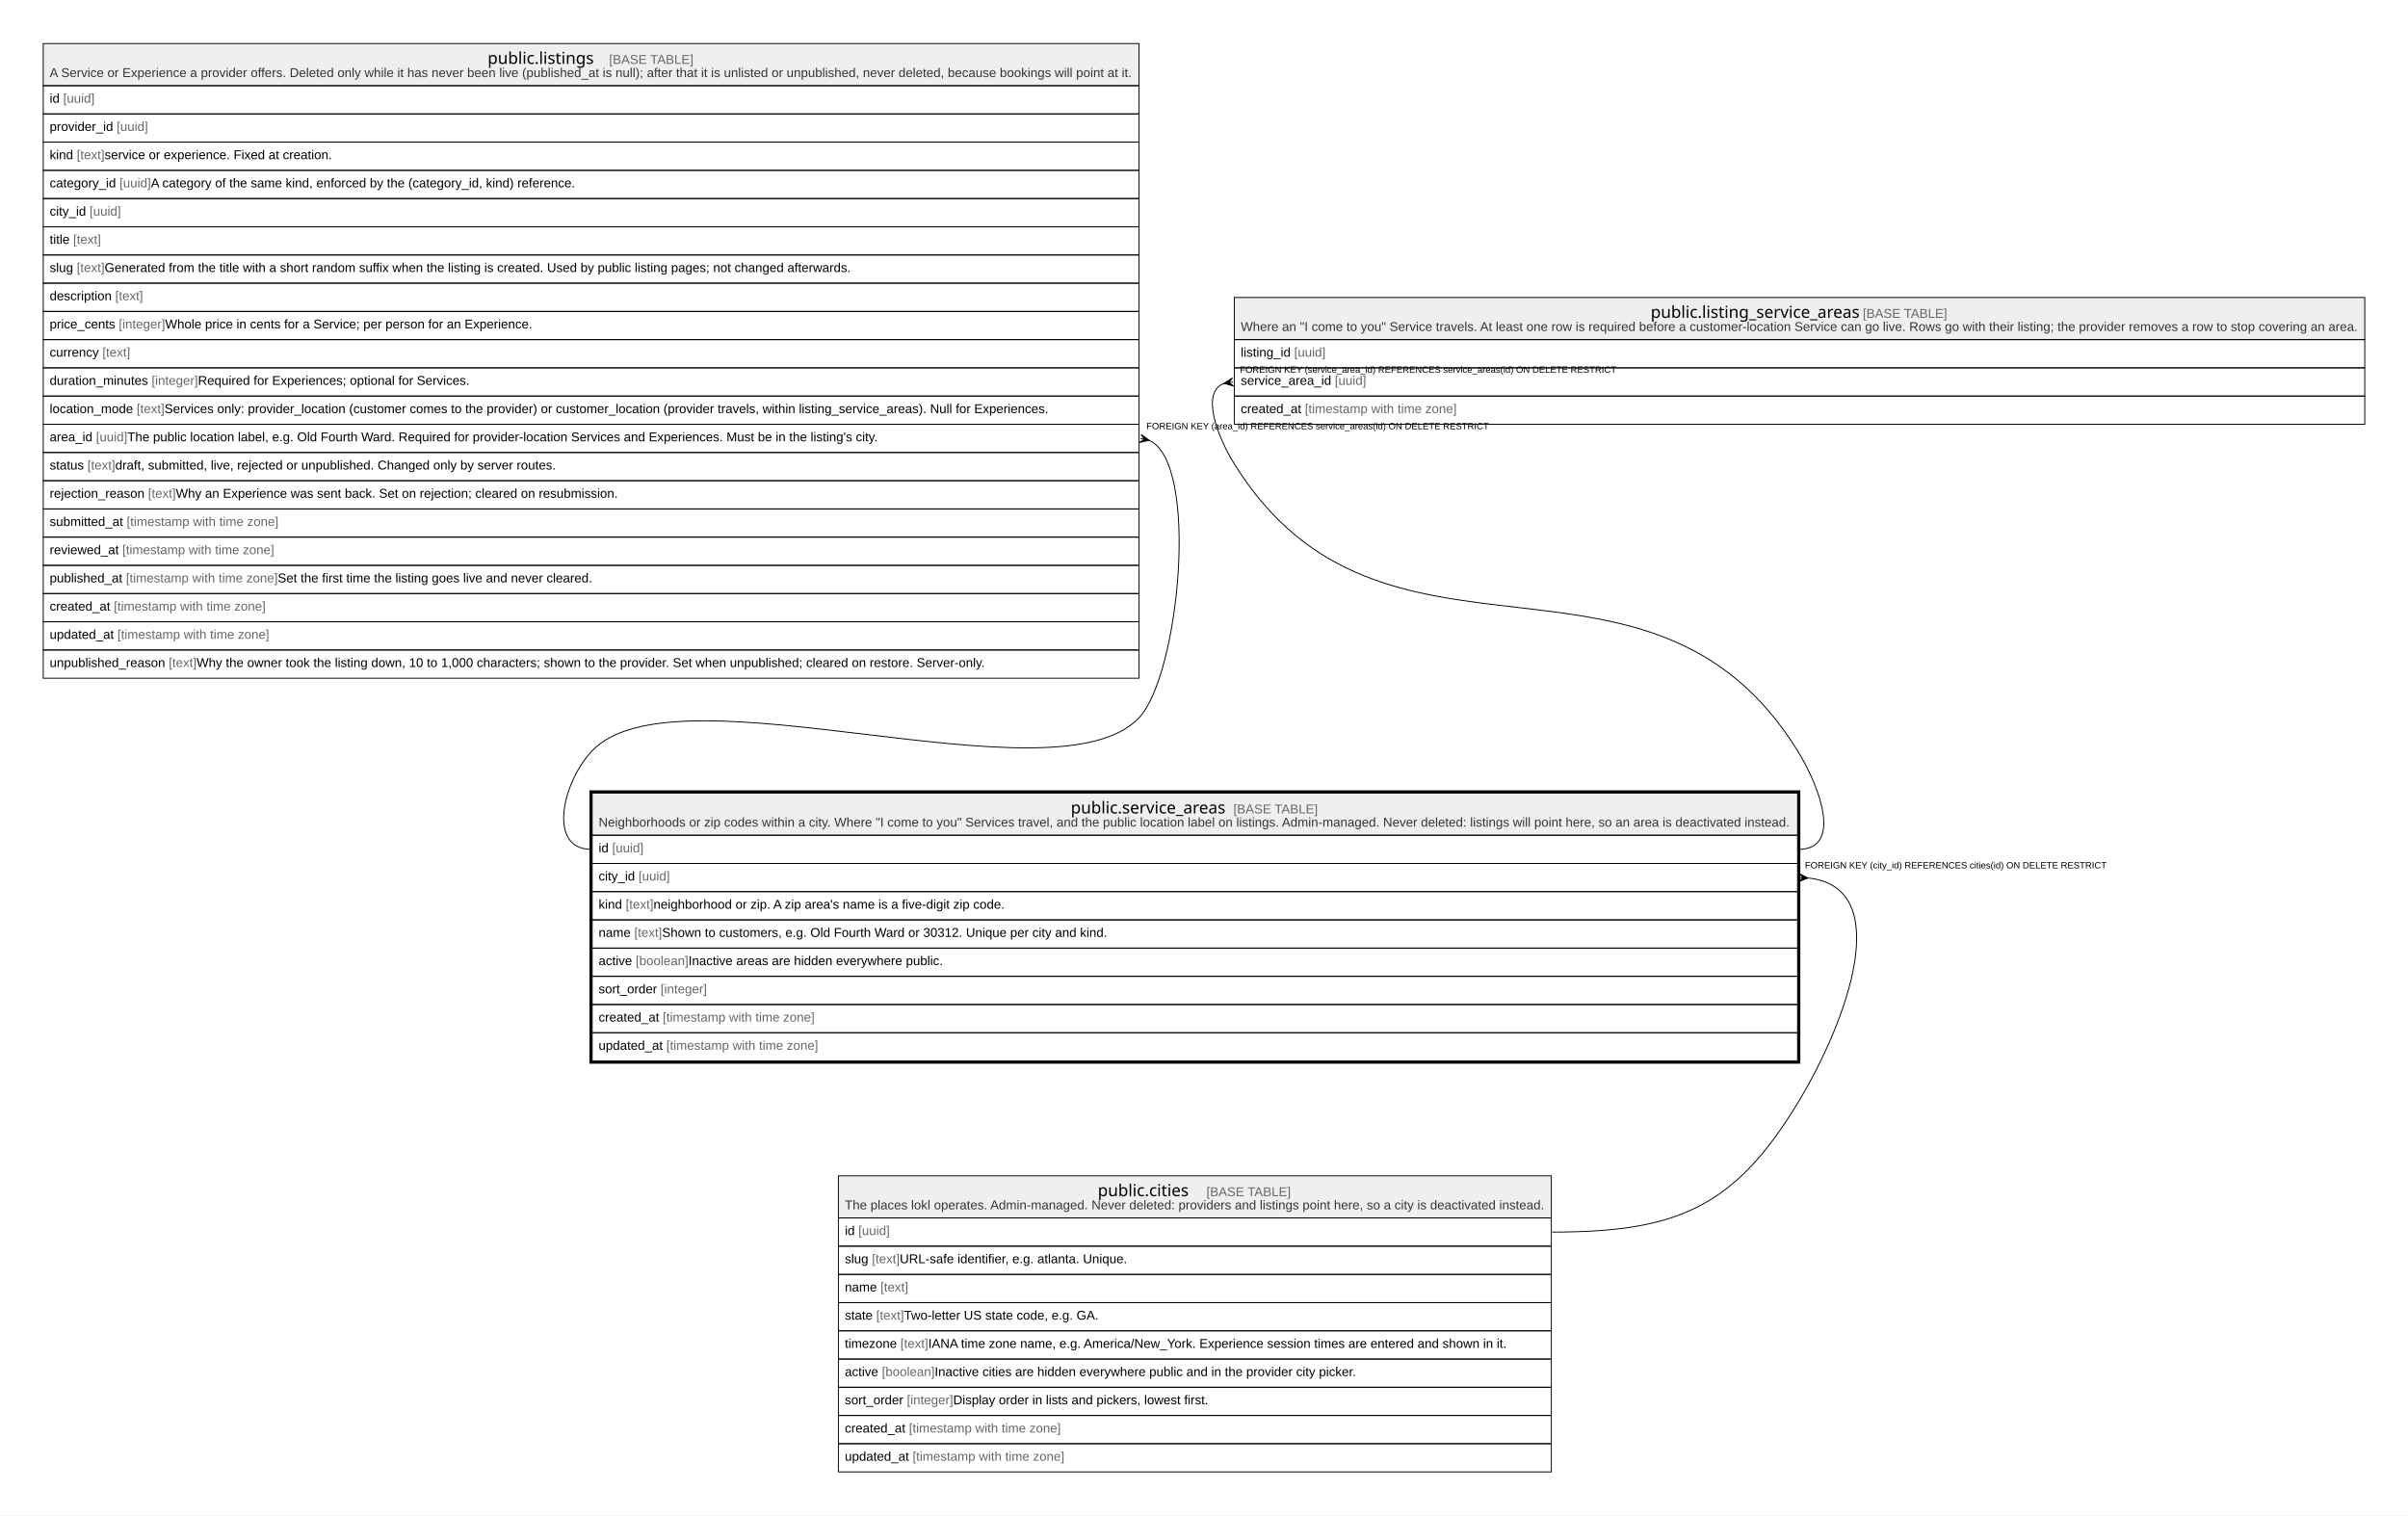
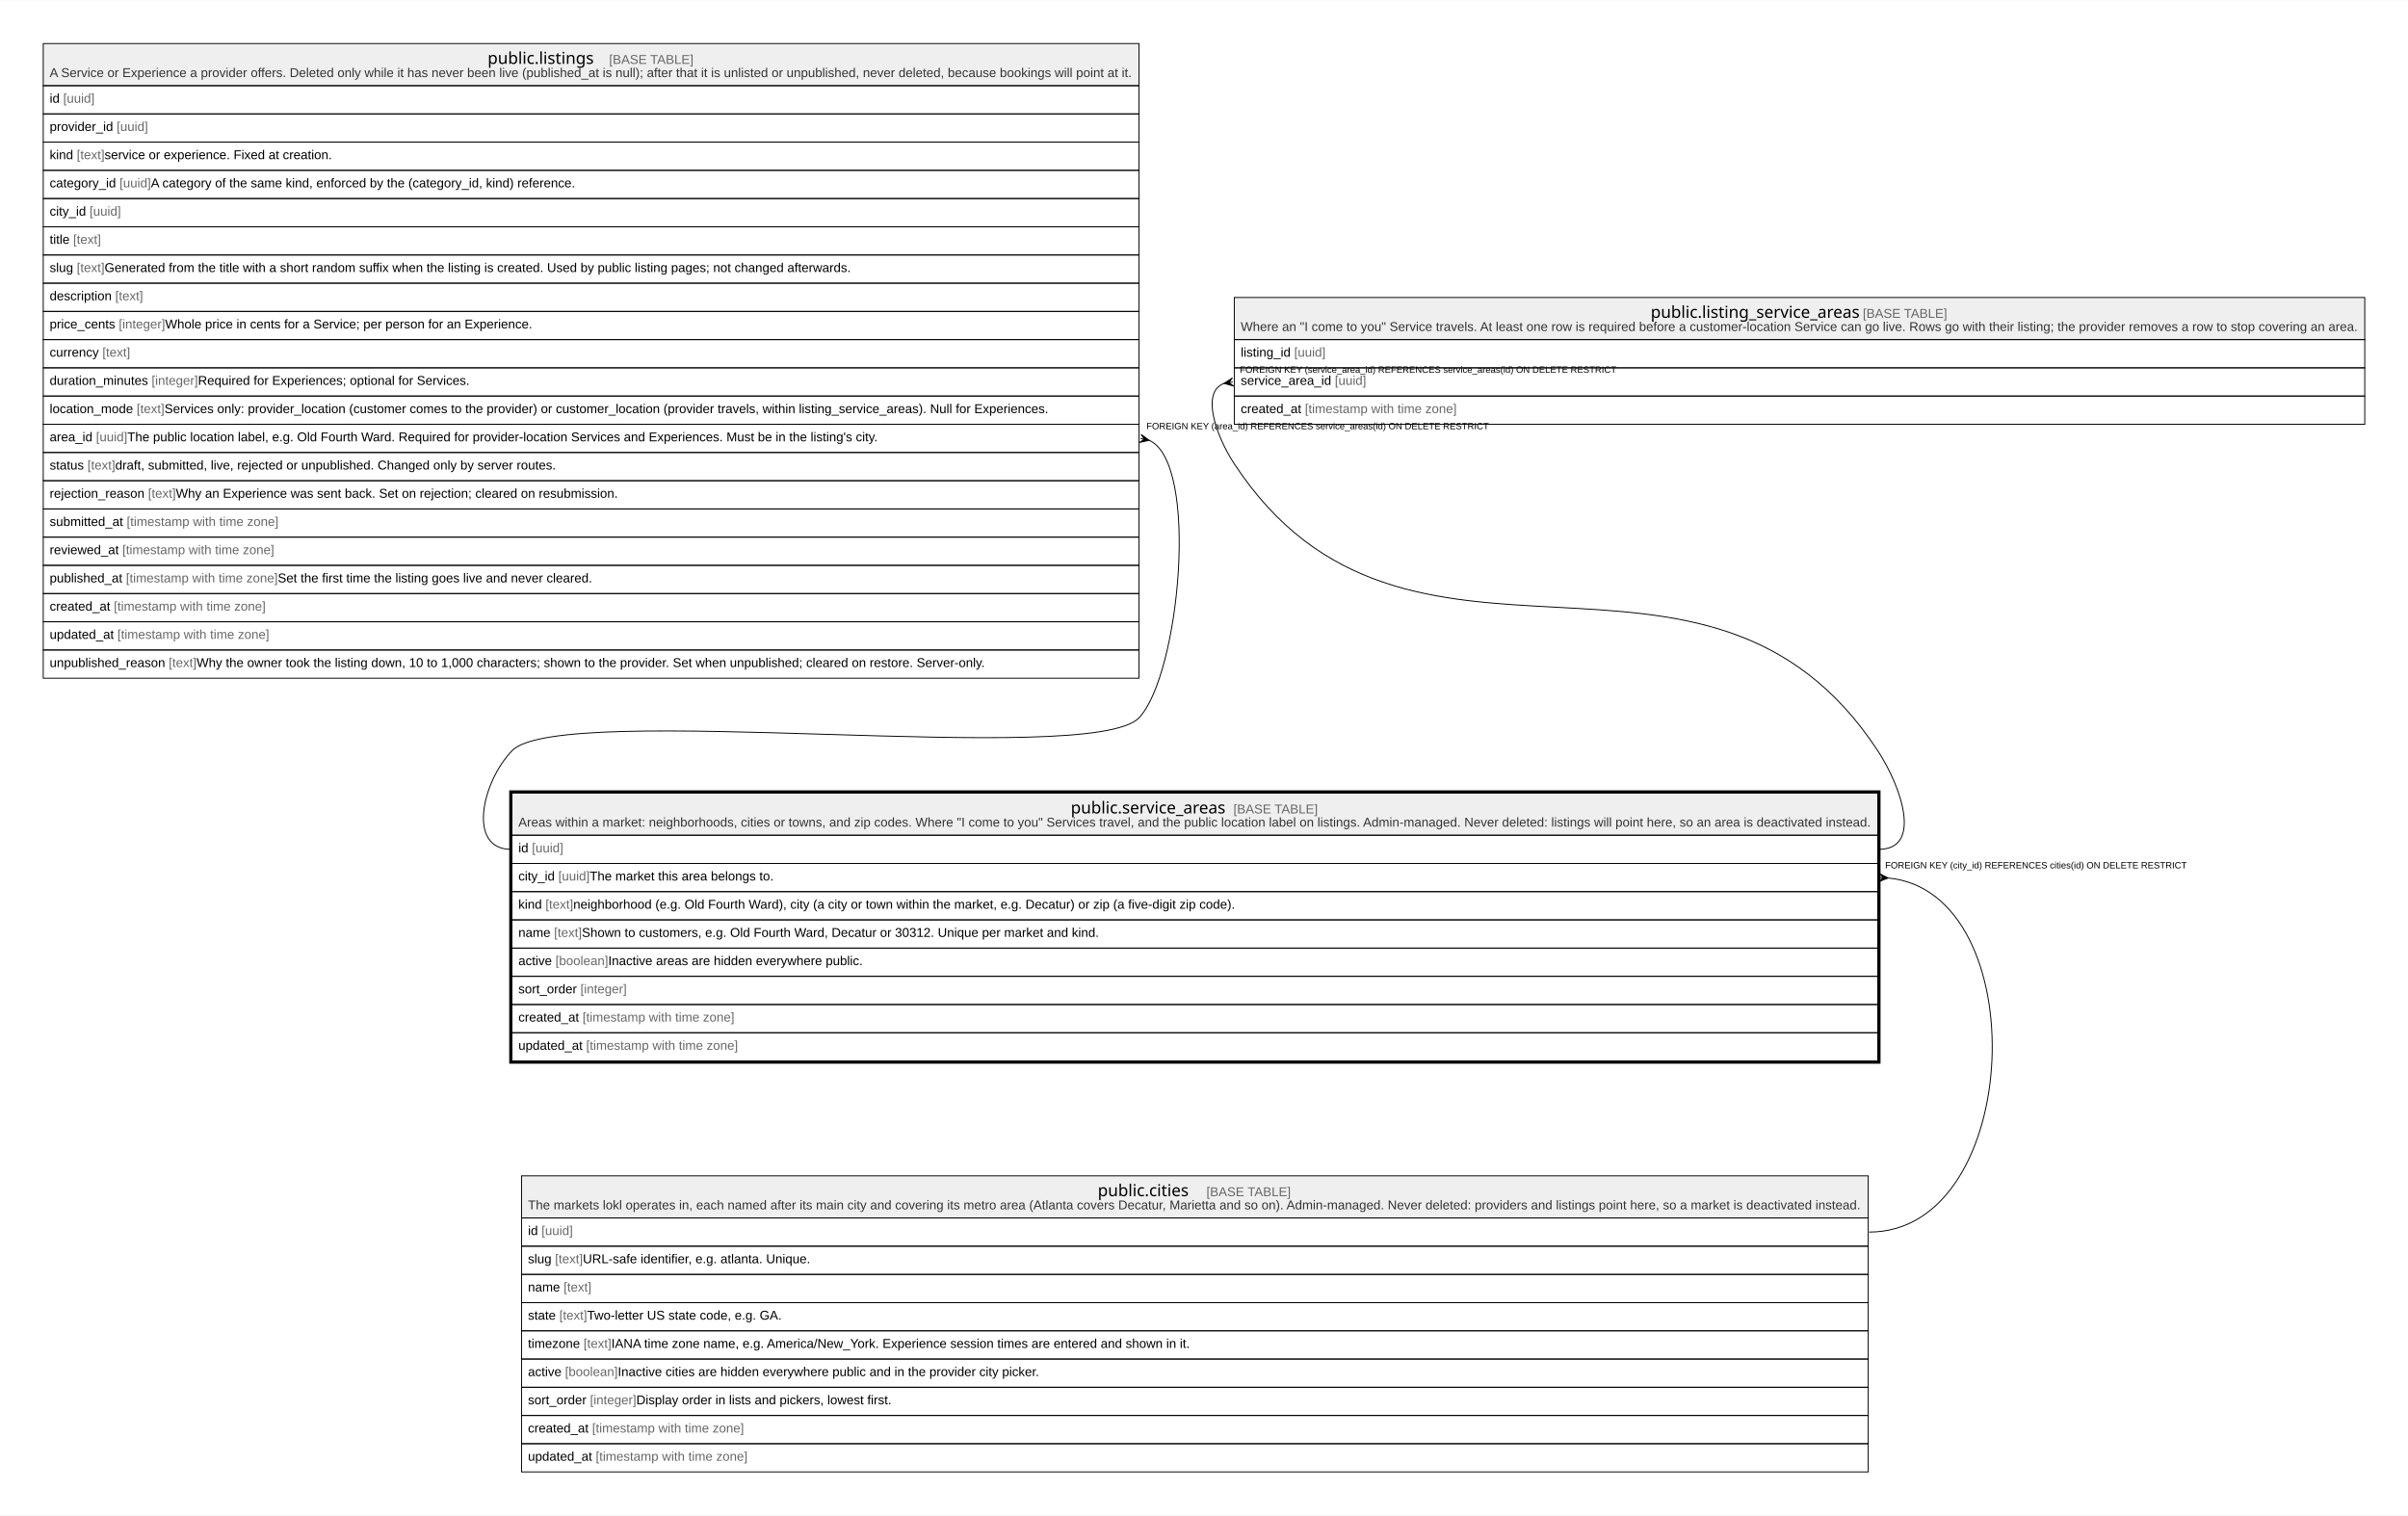
<svg xmlns="http://www.w3.org/2000/svg" width="2628pt" height="1654pt" viewBox="0.00 0.00 2628.43 1653.60">
  <g id="graph0" class="graph" transform="scale(1 1) rotate(0) translate(4 1649.6)">
    <polygon fill="white" stroke="none" points="-4,4 -4,-1649.6 2624.43,-1649.6 2624.43,4 -4,4" />
    <g id="node1" class="node">
-       <polygon fill="#efefef" stroke="none" points="642.38,-738.2 642.38,-784.2 1958.12,-784.2 1958.12,-738.2 642.38,-738.2" />
-       <polygon fill="none" stroke="black" points="642.38,-738.2 642.38,-784.2 1958.12,-784.2 1958.12,-738.2 642.38,-738.2" />
+       <polygon fill="#efefef" stroke="none" points="554.84,-738.2 554.84,-784.2 2045.67,-784.2 2045.67,-738.2 554.84,-738.2" />
+       <polygon fill="none" stroke="black" points="554.84,-738.2 554.84,-784.2 2045.67,-784.2 2045.67,-738.2 554.84,-738.2" />
      <text text-anchor="start" x="1164.79" y="-762" font-family="Arial Bold" font-size="18.00">public.service_areas</text>
      <text text-anchor="start" x="1311.22" y="-762" font-family="Arial" font-size="14.00">    </text>
      <text text-anchor="start" x="1342.34" y="-762" font-family="Arial" font-size="14.00" fill="#666666">[BASE TABLE]</text>
-       <text text-anchor="start" x="649.38" y="-747.6" font-family="Arial" font-size="14.00" fill="#333333">Neighborhoods or zip codes within a city. Where "I come to you" Services travel, and the public location label on listings. Admin-managed. Never deleted: listings will point here, so an area is deactivated instead.</text>
-       <polygon fill="none" stroke="black" points="642.38,-707.4 642.38,-738.2 1958.12,-738.2 1958.12,-707.4 642.38,-707.4" />
-       <text text-anchor="start" x="649.38" y="-719.6" font-family="Arial" font-size="14.00">id </text>
-       <text text-anchor="start" x="664.17" y="-719.6" font-family="Arial" font-size="14.00" fill="#666666">[uuid]</text>
-       <polygon fill="none" stroke="black" points="642.38,-676.6 642.38,-707.4 1958.12,-707.4 1958.12,-676.6 642.38,-676.6" />
-       <text text-anchor="start" x="649.38" y="-688.8" font-family="Arial" font-size="14.00">city_id </text>
-       <text text-anchor="start" x="692.95" y="-688.8" font-family="Arial" font-size="14.00" fill="#666666">[uuid]</text>
-       <polygon fill="none" stroke="black" points="642.38,-645.8 642.38,-676.6 1958.12,-676.6 1958.12,-645.8 642.38,-645.8" />
-       <text text-anchor="start" x="649.38" y="-658" font-family="Arial" font-size="14.00">kind </text>
-       <text text-anchor="start" x="678.95" y="-658" font-family="Arial" font-size="14.00" fill="#666666">[text]</text>
-       <text text-anchor="start" x="709.3" y="-658" font-family="Arial" font-size="14.00"> neighborhood or zip. A zip area's name is a five-digit zip code.</text>
-       <polygon fill="none" stroke="black" points="642.38,-615 642.38,-645.8 1958.12,-645.8 1958.12,-615 642.38,-615" />
-       <text text-anchor="start" x="649.38" y="-627.2" font-family="Arial" font-size="14.00">name </text>
-       <text text-anchor="start" x="688.29" y="-627.2" font-family="Arial" font-size="14.00" fill="#666666">[text]</text>
-       <text text-anchor="start" x="718.64" y="-627.2" font-family="Arial" font-size="14.00"> Shown to customers, e.g. Old Fourth Ward or 30312. Unique per city and kind.</text>
-       <polygon fill="none" stroke="black" points="642.38,-584.2 642.38,-615 1958.12,-615 1958.12,-584.2 642.38,-584.2" />
-       <text text-anchor="start" x="649.38" y="-596.4" font-family="Arial" font-size="14.00">active </text>
-       <text text-anchor="start" x="689.84" y="-596.4" font-family="Arial" font-size="14.00" fill="#666666">[boolean]</text>
-       <text text-anchor="start" x="747.45" y="-596.4" font-family="Arial" font-size="14.00"> Inactive areas are hidden everywhere public.</text>
-       <polygon fill="none" stroke="black" points="642.38,-553.4 642.38,-584.2 1958.12,-584.2 1958.12,-553.4 642.38,-553.4" />
-       <text text-anchor="start" x="649.38" y="-565.6" font-family="Arial" font-size="14.00">sort_order </text>
-       <text text-anchor="start" x="717.08" y="-565.6" font-family="Arial" font-size="14.00" fill="#666666">[integer]</text>
-       <polygon fill="none" stroke="black" points="642.38,-522.6 642.38,-553.4 1958.12,-553.4 1958.12,-522.6 642.38,-522.6" />
-       <text text-anchor="start" x="649.38" y="-534.8" font-family="Arial" font-size="14.00">created_at </text>
-       <text text-anchor="start" x="719.43" y="-534.8" font-family="Arial" font-size="14.00" fill="#666666">[timestamp with time zone]</text>
-       <polygon fill="none" stroke="black" points="642.38,-491.8 642.38,-522.6 1958.12,-522.6 1958.12,-491.8 642.38,-491.8" />
-       <text text-anchor="start" x="649.38" y="-504" font-family="Arial" font-size="14.00">updated_at </text>
-       <text text-anchor="start" x="723.34" y="-504" font-family="Arial" font-size="14.00" fill="#666666">[timestamp with time zone]</text>
-       <polygon fill="none" stroke="black" stroke-width="3" points="640.88,-490.3 640.88,-785.7 1959.62,-785.7 1959.62,-490.3 640.88,-490.3" />
+       <text text-anchor="start" x="561.84" y="-747.6" font-family="Arial" font-size="14.00" fill="#333333">Areas within a market: neighborhoods, cities or towns, and zip codes. Where "I come to you" Services travel, and the public location label on listings. Admin-managed. Never deleted: listings will point here, so an area is deactivated instead.</text>
+       <polygon fill="none" stroke="black" points="554.84,-707.4 554.84,-738.2 2045.67,-738.2 2045.67,-707.4 554.84,-707.4" />
+       <text text-anchor="start" x="561.84" y="-719.6" font-family="Arial" font-size="14.00">id </text>
+       <text text-anchor="start" x="576.62" y="-719.6" font-family="Arial" font-size="14.00" fill="#666666">[uuid]</text>
+       <polygon fill="none" stroke="black" points="554.84,-676.6 554.84,-707.4 2045.67,-707.4 2045.67,-676.6 554.84,-676.6" />
+       <text text-anchor="start" x="561.84" y="-688.8" font-family="Arial" font-size="14.00">city_id </text>
+       <text text-anchor="start" x="605.41" y="-688.8" font-family="Arial" font-size="14.00" fill="#666666">[uuid]</text>
+       <text text-anchor="start" x="639.66" y="-688.8" font-family="Arial" font-size="14.00"> The market this area belongs to.</text>
+       <polygon fill="none" stroke="black" points="554.84,-645.8 554.84,-676.6 2045.67,-676.6 2045.67,-645.8 554.84,-645.8" />
+       <text text-anchor="start" x="561.84" y="-658" font-family="Arial" font-size="14.00">kind </text>
+       <text text-anchor="start" x="591.41" y="-658" font-family="Arial" font-size="14.00" fill="#666666">[text]</text>
+       <text text-anchor="start" x="621.75" y="-658" font-family="Arial" font-size="14.00"> neighborhood (e.g. Old Fourth Ward), city (a city or town within the market, e.g. Decatur) or zip (a five-digit zip code).</text>
+       <polygon fill="none" stroke="black" points="554.84,-615 554.84,-645.8 2045.67,-645.8 2045.67,-615 554.84,-615" />
+       <text text-anchor="start" x="561.84" y="-627.2" font-family="Arial" font-size="14.00">name </text>
+       <text text-anchor="start" x="600.75" y="-627.2" font-family="Arial" font-size="14.00" fill="#666666">[text]</text>
+       <text text-anchor="start" x="631.09" y="-627.2" font-family="Arial" font-size="14.00"> Shown to customers, e.g. Old Fourth Ward, Decatur or 30312. Unique per market and kind.</text>
+       <polygon fill="none" stroke="black" points="554.84,-584.2 554.84,-615 2045.67,-615 2045.67,-584.2 554.84,-584.2" />
+       <text text-anchor="start" x="561.84" y="-596.4" font-family="Arial" font-size="14.00">active </text>
+       <text text-anchor="start" x="602.3" y="-596.4" font-family="Arial" font-size="14.00" fill="#666666">[boolean]</text>
+       <text text-anchor="start" x="659.91" y="-596.4" font-family="Arial" font-size="14.00"> Inactive areas are hidden everywhere public.</text>
+       <polygon fill="none" stroke="black" points="554.84,-553.4 554.84,-584.2 2045.67,-584.2 2045.67,-553.4 554.84,-553.4" />
+       <text text-anchor="start" x="561.84" y="-565.6" font-family="Arial" font-size="14.00">sort_order </text>
+       <text text-anchor="start" x="629.53" y="-565.6" font-family="Arial" font-size="14.00" fill="#666666">[integer]</text>
+       <polygon fill="none" stroke="black" points="554.84,-522.6 554.84,-553.4 2045.67,-553.4 2045.67,-522.6 554.84,-522.6" />
+       <text text-anchor="start" x="561.84" y="-534.8" font-family="Arial" font-size="14.00">created_at </text>
+       <text text-anchor="start" x="631.89" y="-534.8" font-family="Arial" font-size="14.00" fill="#666666">[timestamp with time zone]</text>
+       <polygon fill="none" stroke="black" points="554.84,-491.8 554.84,-522.6 2045.67,-522.6 2045.67,-491.8 554.84,-491.8" />
+       <text text-anchor="start" x="561.84" y="-504" font-family="Arial" font-size="14.00">updated_at </text>
+       <text text-anchor="start" x="635.8" y="-504" font-family="Arial" font-size="14.00" fill="#666666">[timestamp with time zone]</text>
+       <polygon fill="none" stroke="black" stroke-width="3" points="553.34,-490.3 553.34,-785.7 2047.17,-785.7 2047.17,-490.3 553.34,-490.3" />
    </g>
    <g id="node4" class="node">
-       <polygon fill="#efefef" stroke="none" points="911.15,-320.4 911.15,-366.4 1689.35,-366.4 1689.35,-320.4 911.15,-320.4" />
-       <polygon fill="none" stroke="black" points="911.15,-320.4 911.15,-366.4 1689.35,-366.4 1689.35,-320.4 911.15,-320.4" />
+       <polygon fill="#efefef" stroke="none" points="565.28,-320.4 565.28,-366.4 2035.22,-366.4 2035.22,-320.4 565.28,-320.4" />
+       <polygon fill="none" stroke="black" points="565.28,-320.4 565.28,-366.4 2035.22,-366.4 2035.22,-320.4 565.28,-320.4" />
      <text text-anchor="start" x="1194.27" y="-344.2" font-family="Arial Bold" font-size="18.00">public.cities</text>
      <text text-anchor="start" x="1281.75" y="-344.2" font-family="Arial" font-size="14.00">    </text>
      <text text-anchor="start" x="1312.86" y="-344.2" font-family="Arial" font-size="14.00" fill="#666666">[BASE TABLE]</text>
-       <text text-anchor="start" x="918.15" y="-329.8" font-family="Arial" font-size="14.00" fill="#333333">The places lokl operates. Admin-managed. Never deleted: providers and listings point here, so a city is deactivated instead.</text>
-       <polygon fill="none" stroke="black" points="911.15,-289.6 911.15,-320.4 1689.35,-320.4 1689.35,-289.6 911.15,-289.6" />
-       <text text-anchor="start" x="918.15" y="-301.8" font-family="Arial" font-size="14.00">id </text>
-       <text text-anchor="start" x="932.94" y="-301.8" font-family="Arial" font-size="14.00" fill="#666666">[uuid]</text>
-       <polygon fill="none" stroke="black" points="911.15,-258.8 911.15,-289.6 1689.35,-289.6 1689.35,-258.8 911.15,-258.8" />
-       <text text-anchor="start" x="918.15" y="-271" font-family="Arial" font-size="14.00">slug </text>
-       <text text-anchor="start" x="947.73" y="-271" font-family="Arial" font-size="14.00" fill="#666666">[text]</text>
-       <text text-anchor="start" x="978.07" y="-271" font-family="Arial" font-size="14.00"> URL-safe identifier, e.g. atlanta. Unique.</text>
-       <polygon fill="none" stroke="black" points="911.15,-228 911.15,-258.8 1689.35,-258.8 1689.35,-228 911.15,-228" />
-       <text text-anchor="start" x="918.15" y="-240.2" font-family="Arial" font-size="14.00">name </text>
-       <text text-anchor="start" x="957.06" y="-240.2" font-family="Arial" font-size="14.00" fill="#666666">[text]</text>
-       <polygon fill="none" stroke="black" points="911.15,-197.2 911.15,-228 1689.35,-228 1689.35,-197.2 911.15,-197.2" />
-       <text text-anchor="start" x="918.15" y="-209.4" font-family="Arial" font-size="14.00">state </text>
-       <text text-anchor="start" x="952.4" y="-209.4" font-family="Arial" font-size="14.00" fill="#666666">[text]</text>
-       <text text-anchor="start" x="982.74" y="-209.4" font-family="Arial" font-size="14.00"> Two-letter US state code, e.g. GA.</text>
-       <polygon fill="none" stroke="black" points="911.15,-166.4 911.15,-197.2 1689.35,-197.2 1689.35,-166.4 911.15,-166.4" />
-       <text text-anchor="start" x="918.15" y="-178.6" font-family="Arial" font-size="14.00">timezone </text>
-       <text text-anchor="start" x="978.85" y="-178.6" font-family="Arial" font-size="14.00" fill="#666666">[text]</text>
-       <text text-anchor="start" x="1009.2" y="-178.6" font-family="Arial" font-size="14.00"> IANA time zone name, e.g. America/New_York. Experience session times are entered and shown in it.</text>
-       <polygon fill="none" stroke="black" points="911.15,-135.6 911.15,-166.4 1689.35,-166.4 1689.35,-135.6 911.15,-135.6" />
-       <text text-anchor="start" x="918.15" y="-147.8" font-family="Arial" font-size="14.00">active </text>
-       <text text-anchor="start" x="958.62" y="-147.8" font-family="Arial" font-size="14.00" fill="#666666">[boolean]</text>
-       <text text-anchor="start" x="1016.22" y="-147.8" font-family="Arial" font-size="14.00"> Inactive cities are hidden everywhere public and in the provider city picker.</text>
-       <polygon fill="none" stroke="black" points="911.15,-104.8 911.15,-135.6 1689.35,-135.6 1689.35,-104.8 911.15,-104.8" />
-       <text text-anchor="start" x="918.15" y="-117" font-family="Arial" font-size="14.00">sort_order </text>
-       <text text-anchor="start" x="985.85" y="-117" font-family="Arial" font-size="14.00" fill="#666666">[integer]</text>
-       <text text-anchor="start" x="1036.44" y="-117" font-family="Arial" font-size="14.00"> Display order in lists and pickers, lowest first.</text>
-       <polygon fill="none" stroke="black" points="911.15,-74 911.15,-104.8 1689.35,-104.8 1689.35,-74 911.15,-74" />
-       <text text-anchor="start" x="918.15" y="-86.2" font-family="Arial" font-size="14.00">created_at </text>
-       <text text-anchor="start" x="988.2" y="-86.2" font-family="Arial" font-size="14.00" fill="#666666">[timestamp with time zone]</text>
-       <polygon fill="none" stroke="black" points="911.15,-43.2 911.15,-74 1689.35,-74 1689.35,-43.2 911.15,-43.2" />
-       <text text-anchor="start" x="918.15" y="-55.4" font-family="Arial" font-size="14.00">updated_at </text>
-       <text text-anchor="start" x="992.11" y="-55.4" font-family="Arial" font-size="14.00" fill="#666666">[timestamp with time zone]</text>
+       <text text-anchor="start" x="572.28" y="-329.8" font-family="Arial" font-size="14.00" fill="#333333">The markets lokl operates in, each named after its main city and covering its metro area (Atlanta covers Decatur, Marietta and so on). Admin-managed. Never deleted: providers and listings point here, so a market is deactivated instead.</text>
+       <polygon fill="none" stroke="black" points="565.28,-289.6 565.28,-320.4 2035.22,-320.4 2035.22,-289.6 565.28,-289.6" />
+       <text text-anchor="start" x="572.28" y="-301.8" font-family="Arial" font-size="14.00">id </text>
+       <text text-anchor="start" x="587.07" y="-301.8" font-family="Arial" font-size="14.00" fill="#666666">[uuid]</text>
+       <polygon fill="none" stroke="black" points="565.28,-258.8 565.28,-289.6 2035.22,-289.6 2035.22,-258.8 565.28,-258.8" />
+       <text text-anchor="start" x="572.28" y="-271" font-family="Arial" font-size="14.00">slug </text>
+       <text text-anchor="start" x="601.86" y="-271" font-family="Arial" font-size="14.00" fill="#666666">[text]</text>
+       <text text-anchor="start" x="632.2" y="-271" font-family="Arial" font-size="14.00"> URL-safe identifier, e.g. atlanta. Unique.</text>
+       <polygon fill="none" stroke="black" points="565.28,-228 565.28,-258.8 2035.22,-258.8 2035.22,-228 565.28,-228" />
+       <text text-anchor="start" x="572.28" y="-240.2" font-family="Arial" font-size="14.00">name </text>
+       <text text-anchor="start" x="611.19" y="-240.2" font-family="Arial" font-size="14.00" fill="#666666">[text]</text>
+       <polygon fill="none" stroke="black" points="565.28,-197.2 565.28,-228 2035.22,-228 2035.22,-197.2 565.28,-197.2" />
+       <text text-anchor="start" x="572.28" y="-209.4" font-family="Arial" font-size="14.00">state </text>
+       <text text-anchor="start" x="606.52" y="-209.4" font-family="Arial" font-size="14.00" fill="#666666">[text]</text>
+       <text text-anchor="start" x="636.87" y="-209.4" font-family="Arial" font-size="14.00"> Two-letter US state code, e.g. GA.</text>
+       <polygon fill="none" stroke="black" points="565.28,-166.4 565.28,-197.2 2035.22,-197.2 2035.22,-166.4 565.28,-166.4" />
+       <text text-anchor="start" x="572.28" y="-178.6" font-family="Arial" font-size="14.00">timezone </text>
+       <text text-anchor="start" x="632.98" y="-178.6" font-family="Arial" font-size="14.00" fill="#666666">[text]</text>
+       <text text-anchor="start" x="663.32" y="-178.6" font-family="Arial" font-size="14.00"> IANA time zone name, e.g. America/New_York. Experience session times are entered and shown in it.</text>
+       <polygon fill="none" stroke="black" points="565.28,-135.6 565.28,-166.4 2035.22,-166.4 2035.22,-135.6 565.28,-135.6" />
+       <text text-anchor="start" x="572.28" y="-147.8" font-family="Arial" font-size="14.00">active </text>
+       <text text-anchor="start" x="612.74" y="-147.8" font-family="Arial" font-size="14.00" fill="#666666">[boolean]</text>
+       <text text-anchor="start" x="670.35" y="-147.8" font-family="Arial" font-size="14.00"> Inactive cities are hidden everywhere public and in the provider city picker.</text>
+       <polygon fill="none" stroke="black" points="565.28,-104.8 565.28,-135.6 2035.22,-135.6 2035.22,-104.8 565.28,-104.8" />
+       <text text-anchor="start" x="572.28" y="-117" font-family="Arial" font-size="14.00">sort_order </text>
+       <text text-anchor="start" x="639.98" y="-117" font-family="Arial" font-size="14.00" fill="#666666">[integer]</text>
+       <text text-anchor="start" x="690.57" y="-117" font-family="Arial" font-size="14.00"> Display order in lists and pickers, lowest first.</text>
+       <polygon fill="none" stroke="black" points="565.28,-74 565.28,-104.8 2035.22,-104.8 2035.22,-74 565.28,-74" />
+       <text text-anchor="start" x="572.28" y="-86.2" font-family="Arial" font-size="14.00">created_at </text>
+       <text text-anchor="start" x="642.33" y="-86.2" font-family="Arial" font-size="14.00" fill="#666666">[timestamp with time zone]</text>
+       <polygon fill="none" stroke="black" points="565.28,-43.2 565.28,-74 2035.22,-74 2035.22,-43.2 565.28,-43.2" />
+       <text text-anchor="start" x="572.28" y="-55.4" font-family="Arial" font-size="14.00">updated_at </text>
+       <text text-anchor="start" x="646.24" y="-55.4" font-family="Arial" font-size="14.00" fill="#666666">[timestamp with time zone]</text>
    </g>
    <g id="edge3" class="edge">
-       <path fill="none" stroke="black" d="M1969.5,-691.5C2065.07,-681.92 2013.07,-536.1 1958.12,-445.6 1888.36,-330.7 1824.77,-305 1690.35,-305" />
-       <polygon fill="black" stroke="black" points="1969.44,-691.5 1959.24,-687.49 1964.12,-691.76 1959.79,-691.97 1959.79,-691.97 1959.79,-691.97 1964.12,-691.76 1959.67,-696.48 1969.44,-691.5" />
-       <text text-anchor="start" x="1966.12" y="-702" font-family="Arial" font-size="10.00">FOREIGN KEY (city_id) REFERENCES cities(id) ON DELETE RESTRICT</text>
+       <path fill="none" stroke="black" d="M2057.02,-691.52C2218.23,-676.29 2204.76,-305 2036.22,-305" />
+       <polygon fill="black" stroke="black" points="2056.99,-691.52 2046.79,-687.49 2051.66,-691.77 2047.34,-691.97 2047.34,-691.97 2047.34,-691.97 2051.66,-691.77 2047.21,-696.48 2056.99,-691.52" />
+       <text text-anchor="start" x="2053.67" y="-702" font-family="Arial" font-size="10.00">FOREIGN KEY (city_id) REFERENCES cities(id) ON DELETE RESTRICT</text>
    </g>
    <g id="node2" class="node">
      <polygon fill="#efefef" stroke="none" points="43.2,-1556.4 43.2,-1602.4 1239.3,-1602.4 1239.3,-1556.4 43.2,-1556.4" />
      <polygon fill="none" stroke="black" points="43.2,-1556.4 43.2,-1602.4 1239.3,-1602.4 1239.3,-1556.4 43.2,-1556.4" />
      <text text-anchor="start" x="528.26" y="-1580.2" font-family="Arial Bold" font-size="18.00">public.listings</text>
      <text text-anchor="start" x="629.76" y="-1580.2" font-family="Arial" font-size="14.00">    </text>
      <text text-anchor="start" x="660.88" y="-1580.2" font-family="Arial" font-size="14.00" fill="#666666">[BASE TABLE]</text>
      <text text-anchor="start" x="50.2" y="-1565.8" font-family="Arial" font-size="14.00" fill="#333333">A Service or Experience a provider offers. Deleted only while it has never been live (published_at is null); after that it is unlisted or unpublished, never deleted, because bookings will point at it.</text>
      <polygon fill="none" stroke="black" points="43.2,-1525.6 43.2,-1556.4 1239.3,-1556.4 1239.3,-1525.6 43.2,-1525.6" />
      <text text-anchor="start" x="50.2" y="-1537.8" font-family="Arial" font-size="14.00">id </text>
      <text text-anchor="start" x="64.99" y="-1537.8" font-family="Arial" font-size="14.00" fill="#666666">[uuid]</text>
      <polygon fill="none" stroke="black" points="43.2,-1494.8 43.2,-1525.6 1239.3,-1525.6 1239.3,-1494.8 43.2,-1494.8" />
      <text text-anchor="start" x="50.2" y="-1507" font-family="Arial" font-size="14.00">provider_id </text>
      <text text-anchor="start" x="123.35" y="-1507" font-family="Arial" font-size="14.00" fill="#666666">[uuid]</text>
      <polygon fill="none" stroke="black" points="43.2,-1464 43.2,-1494.8 1239.3,-1494.8 1239.3,-1464 43.2,-1464" />
      <text text-anchor="start" x="50.2" y="-1476.2" font-family="Arial" font-size="14.00">kind </text>
      <text text-anchor="start" x="79.77" y="-1476.2" font-family="Arial" font-size="14.00" fill="#666666">[text]</text>
      <text text-anchor="start" x="110.12" y="-1476.2" font-family="Arial" font-size="14.00"> service or experience. Fixed at creation.</text>
      <polygon fill="none" stroke="black" points="43.2,-1433.2 43.2,-1464 1239.3,-1464 1239.3,-1433.2 43.2,-1433.2" />
      <text text-anchor="start" x="50.2" y="-1445.4" font-family="Arial" font-size="14.00">category_id </text>
      <text text-anchor="start" x="126.47" y="-1445.4" font-family="Arial" font-size="14.00" fill="#666666">[uuid]</text>
      <text text-anchor="start" x="160.72" y="-1445.4" font-family="Arial" font-size="14.00"> A category of the same kind, enforced by the (category_id, kind) reference.</text>
      <polygon fill="none" stroke="black" points="43.2,-1402.4 43.2,-1433.2 1239.3,-1433.2 1239.3,-1402.4 43.2,-1402.4" />
      <text text-anchor="start" x="50.2" y="-1414.6" font-family="Arial" font-size="14.00">city_id </text>
      <text text-anchor="start" x="93.77" y="-1414.6" font-family="Arial" font-size="14.00" fill="#666666">[uuid]</text>
      <polygon fill="none" stroke="black" points="43.2,-1371.6 43.2,-1402.4 1239.3,-1402.4 1239.3,-1371.6 43.2,-1371.6" />
      <text text-anchor="start" x="50.2" y="-1383.8" font-family="Arial" font-size="14.00">title </text>
      <text text-anchor="start" x="75.88" y="-1383.8" font-family="Arial" font-size="14.00" fill="#666666">[text]</text>
      <polygon fill="none" stroke="black" points="43.2,-1340.8 43.2,-1371.6 1239.3,-1371.6 1239.3,-1340.8 43.2,-1340.8" />
      <text text-anchor="start" x="50.2" y="-1353" font-family="Arial" font-size="14.00">slug </text>
      <text text-anchor="start" x="79.77" y="-1353" font-family="Arial" font-size="14.00" fill="#666666">[text]</text>
      <text text-anchor="start" x="110.12" y="-1353" font-family="Arial" font-size="14.00"> Generated from the title with a short random suffix when the listing is created. Used by public listing pages; not changed afterwards.</text>
      <polygon fill="none" stroke="black" points="43.2,-1310 43.2,-1340.8 1239.3,-1340.8 1239.3,-1310 43.2,-1310" />
      <text text-anchor="start" x="50.2" y="-1322.2" font-family="Arial" font-size="14.00">description </text>
      <text text-anchor="start" x="121.79" y="-1322.2" font-family="Arial" font-size="14.00" fill="#666666">[text]</text>
      <polygon fill="none" stroke="black" points="43.2,-1279.2 43.2,-1310 1239.3,-1310 1239.3,-1279.2 43.2,-1279.2" />
      <text text-anchor="start" x="50.2" y="-1291.4" font-family="Arial" font-size="14.00">price_cents </text>
      <text text-anchor="start" x="125.68" y="-1291.4" font-family="Arial" font-size="14.00" fill="#666666">[integer]</text>
      <text text-anchor="start" x="176.27" y="-1291.4" font-family="Arial" font-size="14.00"> Whole price in cents for a Service; per person for an Experience.</text>
      <polygon fill="none" stroke="black" points="43.2,-1248.4 43.2,-1279.2 1239.3,-1279.2 1239.3,-1248.4 43.2,-1248.4" />
      <text text-anchor="start" x="50.2" y="-1260.6" font-family="Arial" font-size="14.00">currency </text>
      <text text-anchor="start" x="107.77" y="-1260.6" font-family="Arial" font-size="14.00" fill="#666666">[text]</text>
      <polygon fill="none" stroke="black" points="43.2,-1217.6 43.2,-1248.4 1239.3,-1248.4 1239.3,-1217.6 43.2,-1217.6" />
      <text text-anchor="start" x="50.2" y="-1229.8" font-family="Arial" font-size="14.00">duration_minutes </text>
      <text text-anchor="start" x="161.49" y="-1229.8" font-family="Arial" font-size="14.00" fill="#666666">[integer]</text>
      <text text-anchor="start" x="212.08" y="-1229.8" font-family="Arial" font-size="14.00"> Required for Experiences; optional for Services.</text>
      <polygon fill="none" stroke="black" points="43.2,-1186.8 43.2,-1217.6 1239.3,-1217.6 1239.3,-1186.8 43.2,-1186.8" />
      <text text-anchor="start" x="50.2" y="-1199" font-family="Arial" font-size="14.00">location_mode </text>
      <text text-anchor="start" x="145.15" y="-1199" font-family="Arial" font-size="14.00" fill="#666666">[text]</text>
      <text text-anchor="start" x="175.5" y="-1199" font-family="Arial" font-size="14.00"> Services only: provider_location (customer comes to the provider) or customer_location (provider travels, within listing_service_areas). Null for Experiences.</text>
      <polygon fill="none" stroke="black" points="43.2,-1156 43.2,-1186.8 1239.3,-1186.8 1239.3,-1156 43.2,-1156" />
      <text text-anchor="start" x="50.2" y="-1168.2" font-family="Arial" font-size="14.00">area_id </text>
      <text text-anchor="start" x="100.79" y="-1168.2" font-family="Arial" font-size="14.00" fill="#666666">[uuid]</text>
      <text text-anchor="start" x="135.04" y="-1168.2" font-family="Arial" font-size="14.00"> The public location label, e.g. Old Fourth Ward. Required for provider-location Services and Experiences. Must be in the listing's city.</text>
      <polygon fill="none" stroke="black" points="43.2,-1125.2 43.2,-1156 1239.3,-1156 1239.3,-1125.2 43.2,-1125.2" />
      <text text-anchor="start" x="50.2" y="-1137.4" font-family="Arial" font-size="14.00">status </text>
      <text text-anchor="start" x="91.44" y="-1137.4" font-family="Arial" font-size="14.00" fill="#666666">[text]</text>
      <text text-anchor="start" x="121.79" y="-1137.4" font-family="Arial" font-size="14.00"> draft, submitted, live, rejected or unpublished. Changed only by server routes.</text>
      <polygon fill="none" stroke="black" points="43.2,-1094.4 43.2,-1125.2 1239.3,-1125.2 1239.3,-1094.4 43.2,-1094.4" />
      <text text-anchor="start" x="50.2" y="-1106.6" font-family="Arial" font-size="14.00">rejection_reason </text>
      <text text-anchor="start" x="157.6" y="-1106.6" font-family="Arial" font-size="14.00" fill="#666666">[text]</text>
      <text text-anchor="start" x="187.94" y="-1106.6" font-family="Arial" font-size="14.00"> Why an Experience was sent back. Set on rejection; cleared on resubmission.</text>
      <polygon fill="none" stroke="black" points="43.2,-1063.6 43.2,-1094.4 1239.3,-1094.4 1239.3,-1063.6 43.2,-1063.6" />
      <text text-anchor="start" x="50.2" y="-1075.8" font-family="Arial" font-size="14.00">submitted_at </text>
      <text text-anchor="start" x="134.25" y="-1075.8" font-family="Arial" font-size="14.00" fill="#666666">[timestamp with time zone]</text>
      <polygon fill="none" stroke="black" points="43.2,-1032.8 43.2,-1063.6 1239.3,-1063.6 1239.3,-1032.8 43.2,-1032.8" />
      <text text-anchor="start" x="50.2" y="-1045" font-family="Arial" font-size="14.00">reviewed_at </text>
      <text text-anchor="start" x="129.58" y="-1045" font-family="Arial" font-size="14.00" fill="#666666">[timestamp with time zone]</text>
      <polygon fill="none" stroke="black" points="43.2,-1002 43.2,-1032.8 1239.3,-1032.8 1239.3,-1002 43.2,-1002" />
      <text text-anchor="start" x="50.2" y="-1014.2" font-family="Arial" font-size="14.00">published_at </text>
      <text text-anchor="start" x="133.49" y="-1014.2" font-family="Arial" font-size="14.00" fill="#666666">[timestamp with time zone]</text>
      <text text-anchor="start" x="299.21" y="-1014.2" font-family="Arial" font-size="14.00"> Set the first time the listing goes live and never cleared.</text>
      <polygon fill="none" stroke="black" points="43.2,-971.2 43.2,-1002 1239.3,-1002 1239.3,-971.2 43.2,-971.2" />
      <text text-anchor="start" x="50.2" y="-983.4" font-family="Arial" font-size="14.00">created_at </text>
      <text text-anchor="start" x="120.25" y="-983.4" font-family="Arial" font-size="14.00" fill="#666666">[timestamp with time zone]</text>
      <polygon fill="none" stroke="black" points="43.2,-940.4 43.2,-971.2 1239.3,-971.2 1239.3,-940.4 43.2,-940.4" />
      <text text-anchor="start" x="50.2" y="-952.6" font-family="Arial" font-size="14.00">updated_at </text>
      <text text-anchor="start" x="124.16" y="-952.6" font-family="Arial" font-size="14.00" fill="#666666">[timestamp with time zone]</text>
      <polygon fill="none" stroke="black" points="43.2,-909.6 43.2,-940.4 1239.3,-940.4 1239.3,-909.6 43.2,-909.6" />
      <text text-anchor="start" x="50.2" y="-921.8" font-family="Arial" font-size="14.00">unpublished_reason </text>
      <text text-anchor="start" x="180.19" y="-921.8" font-family="Arial" font-size="14.00" fill="#666666">[text]</text>
      <text text-anchor="start" x="210.54" y="-921.8" font-family="Arial" font-size="14.00"> Why the owner took the listing down, 10 to 1,000 characters; shown to the provider. Set when unpublished; cleared on restore. Server-only.</text>
    </g>
    <g id="edge1" class="edge">
-       <path fill="none" stroke="black" d="M1250.29,-1169.33C1305.67,-1145 1283.39,-913.07 1239.3,-866.4 1148.05,-769.79 733.93,-926.73 642.38,-830.4 609.44,-795.73 593.56,-722.8 641.38,-722.8" />
-       <polygon fill="black" stroke="black" points="1250.42,-1169.31 1239.72,-1166.93 1245.2,-1170.39 1240.96,-1171.26 1240.96,-1171.26 1240.96,-1171.26 1245.2,-1170.39 1241.54,-1175.74 1250.42,-1169.31" />
+       <path fill="none" stroke="black" d="M1250.29,-1169.33C1305.69,-1144.98 1283.57,-912.9 1239.3,-866.4 1186.8,-811.24 607.51,-885.4 554.84,-830.4 521.76,-795.86 506.01,-722.8 553.84,-722.8" />
+       <polygon fill="black" stroke="black" points="1250.42,-1169.3 1239.72,-1166.93 1245.2,-1170.39 1240.96,-1171.26 1240.96,-1171.26 1240.96,-1171.26 1245.2,-1170.39 1241.54,-1175.74 1250.42,-1169.3" />
      <text text-anchor="start" x="1247.3" y="-1181.4" font-family="Arial" font-size="10.00">FOREIGN KEY (area_id) REFERENCES service_areas(id) ON DELETE RESTRICT</text>
    </g>
    <g id="node3" class="node">
      <polygon fill="#efefef" stroke="none" points="1343.28,-1279.2 1343.28,-1325.2 2577.23,-1325.2 2577.23,-1279.2 1343.28,-1279.2" />
      <polygon fill="none" stroke="black" points="1343.28,-1279.2 1343.28,-1325.2 2577.23,-1325.2 2577.23,-1279.2 1343.28,-1279.2" />
      <text text-anchor="start" x="1797.79" y="-1303" font-family="Arial Bold" font-size="18.00">public.listing_service_areas</text>
      <text text-anchor="start" x="1998.22" y="-1303" font-family="Arial" font-size="14.00">    </text>
      <text text-anchor="start" x="2029.34" y="-1303" font-family="Arial" font-size="14.00" fill="#666666">[BASE TABLE]</text>
      <text text-anchor="start" x="1350.28" y="-1288.6" font-family="Arial" font-size="14.00" fill="#333333">Where an "I come to you" Service travels. At least one row is required before a customer-location Service can go live. Rows go with their listing; the provider removes a row to stop covering an area.</text>
      <polygon fill="none" stroke="black" points="1343.28,-1248.4 1343.28,-1279.2 2577.23,-1279.2 2577.23,-1248.4 1343.28,-1248.4" />
      <text text-anchor="start" x="1350.28" y="-1260.6" font-family="Arial" font-size="14.00">listing_id </text>
      <text text-anchor="start" x="1408.64" y="-1260.6" font-family="Arial" font-size="14.00" fill="#666666">[uuid]</text>
      <polygon fill="none" stroke="black" points="1343.28,-1217.6 1343.28,-1248.4 2577.23,-1248.4 2577.23,-1217.6 1343.28,-1217.6" />
      <text text-anchor="start" x="1350.28" y="-1229.8" font-family="Arial" font-size="14.00">service_area_id </text>
      <text text-anchor="start" x="1453" y="-1229.8" font-family="Arial" font-size="14.00" fill="#666666">[uuid]</text>
      <polygon fill="none" stroke="black" points="1343.28,-1186.8 1343.28,-1217.6 2577.23,-1217.6 2577.23,-1186.8 1343.28,-1186.8" />
      <text text-anchor="start" x="1350.28" y="-1199" font-family="Arial" font-size="14.00">created_at </text>
      <text text-anchor="start" x="1420.33" y="-1199" font-family="Arial" font-size="14.00" fill="#666666">[timestamp with time zone]</text>
    </g>
    <g id="edge2" class="edge">
-       <path fill="none" stroke="black" d="M1332.29,-1231.48C1306.42,-1222.34 1324.37,-1174.07 1343.28,-1143.6 1504.99,-883.02 1796.66,-1091.13 1958.12,-830.4 1983.3,-789.74 2006.95,-722.8 1959.12,-722.8" />
-       <polygon fill="black" stroke="black" points="1332.06,-1231.45 1341.27,-1237.4 1337.33,-1232.25 1341.62,-1232.9 1341.62,-1232.9 1341.62,-1232.9 1337.33,-1232.25 1342.62,-1228.5 1332.06,-1231.45" />
+       <path fill="none" stroke="black" d="M1332.26,-1231.47C1306.26,-1222.24 1323.59,-1173.57 1343.28,-1143.6 1530.96,-857.93 1858.26,-1116.24 2045.67,-830.4 2071.89,-790.41 2094.49,-722.8 2046.67,-722.8" />
+       <polygon fill="black" stroke="black" points="1332.06,-1231.44 1341.27,-1237.4 1337.34,-1232.24 1341.62,-1232.9 1341.62,-1232.9 1341.62,-1232.9 1337.34,-1232.24 1342.63,-1228.5 1332.06,-1231.44" />
      <text text-anchor="start" x="1349.28" y="-1243" font-family="Arial" font-size="10.00">FOREIGN KEY (service_area_id) REFERENCES service_areas(id) ON DELETE RESTRICT</text>
    </g>
  </g>
</svg>
